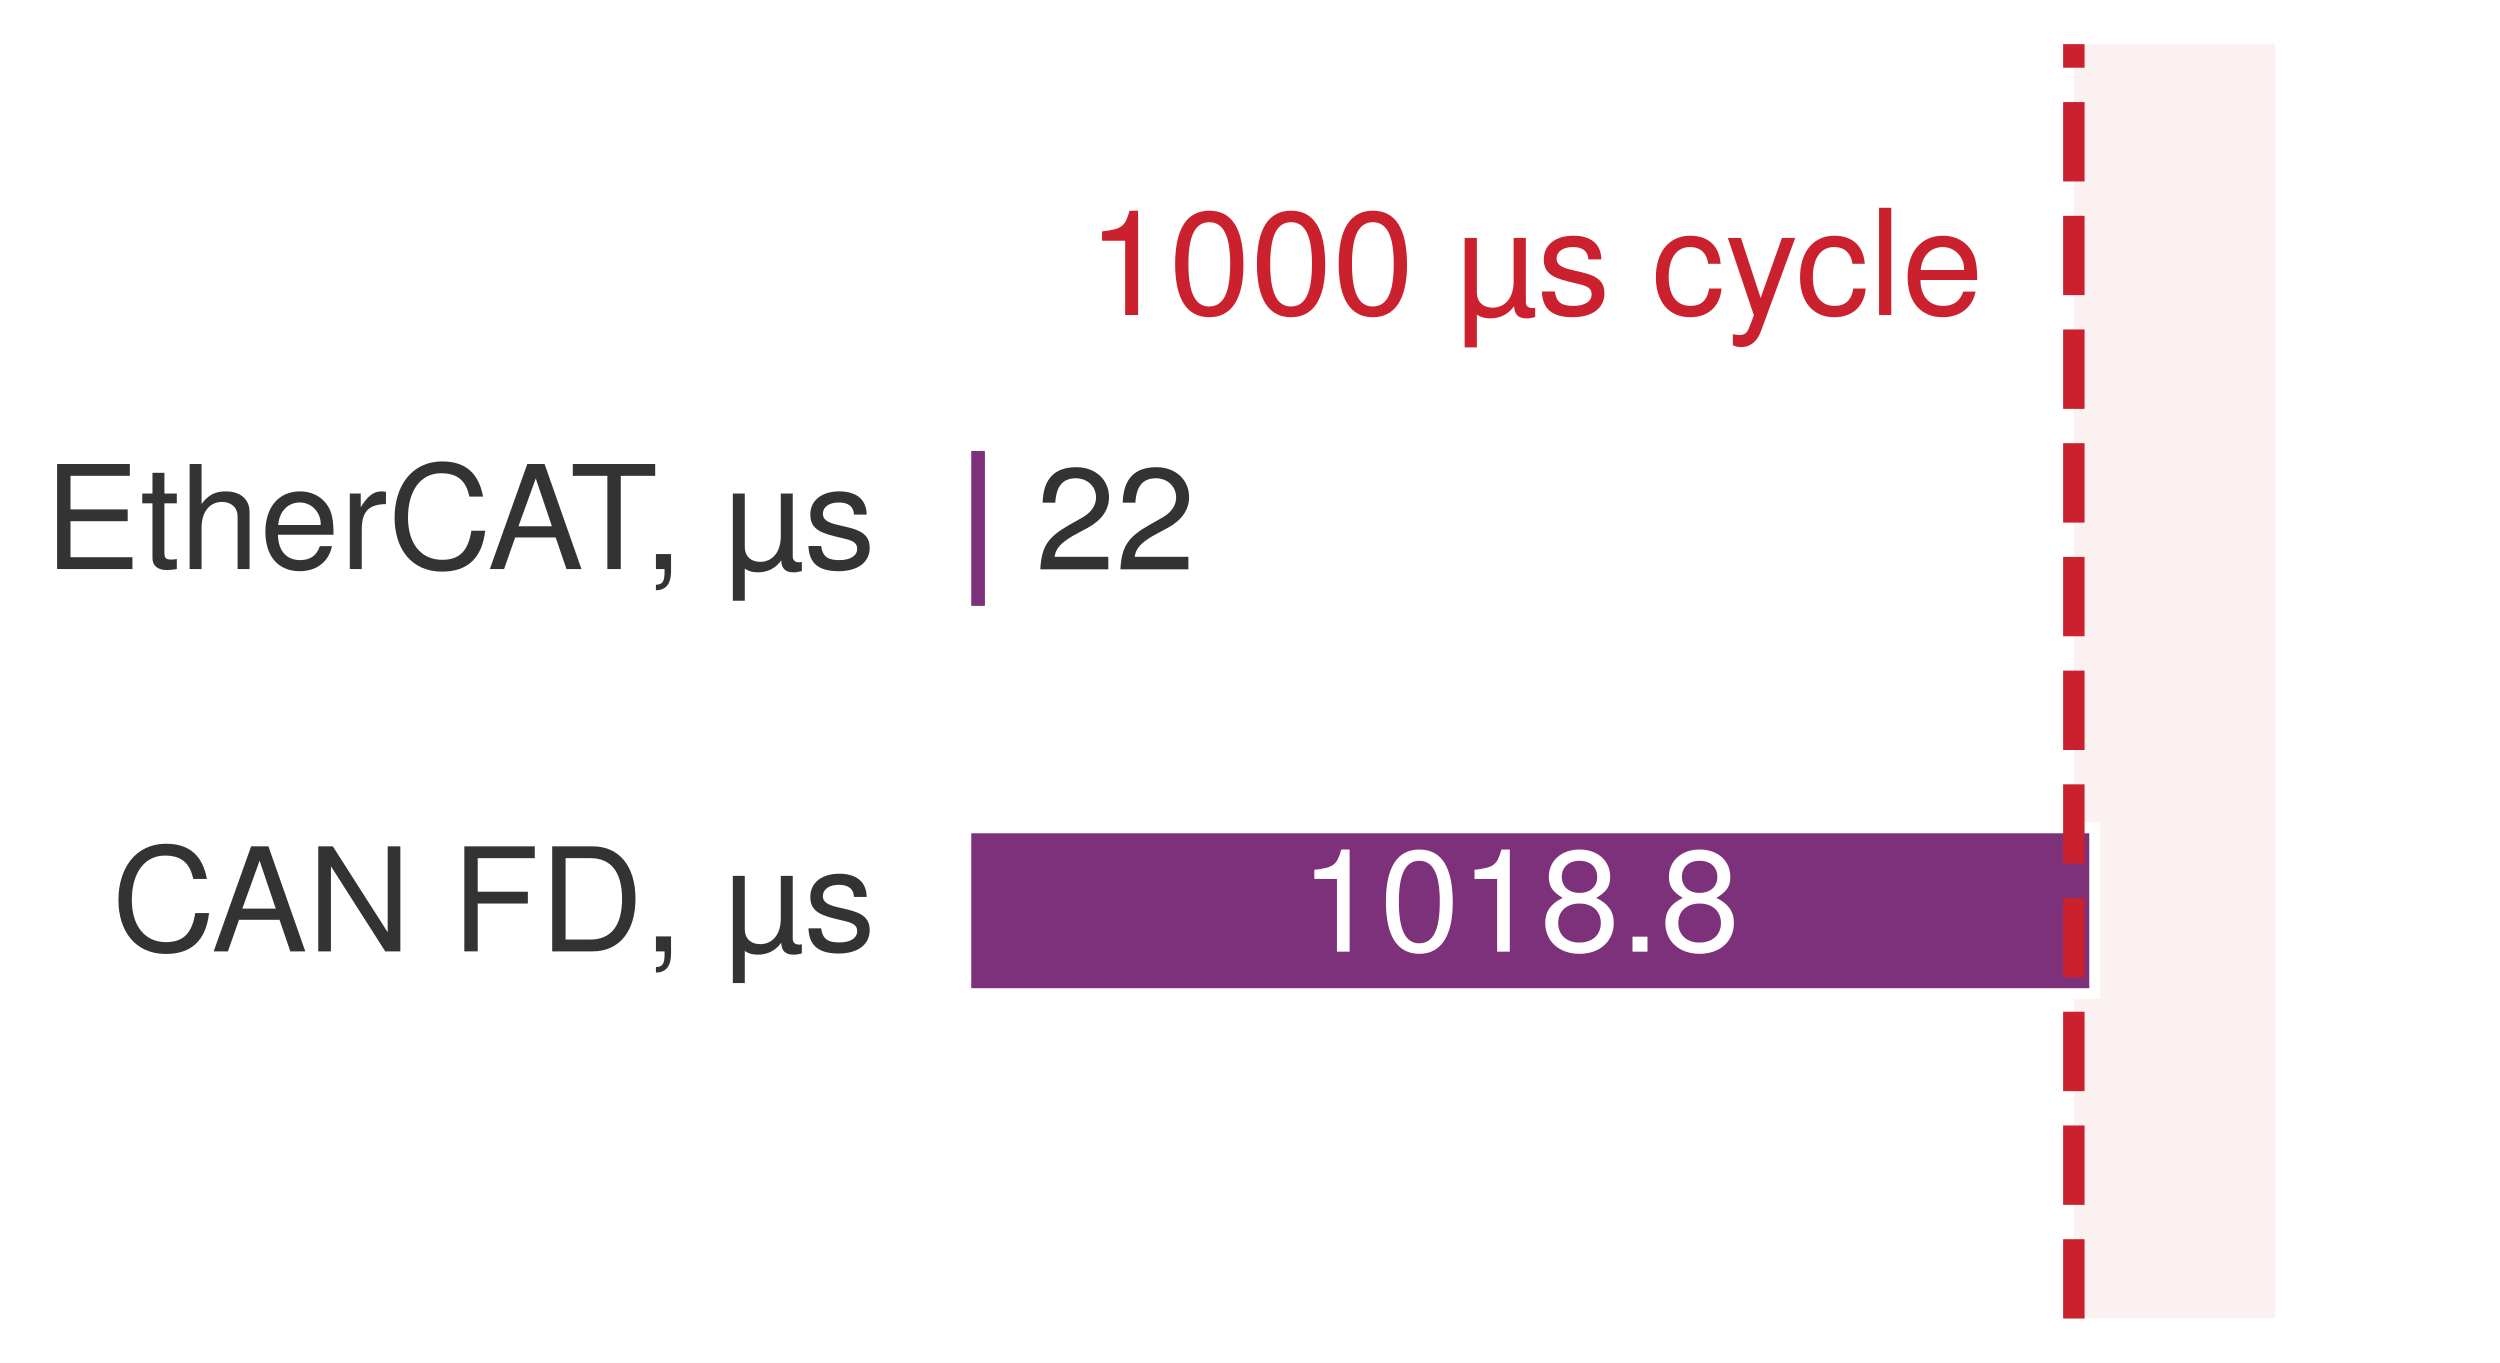
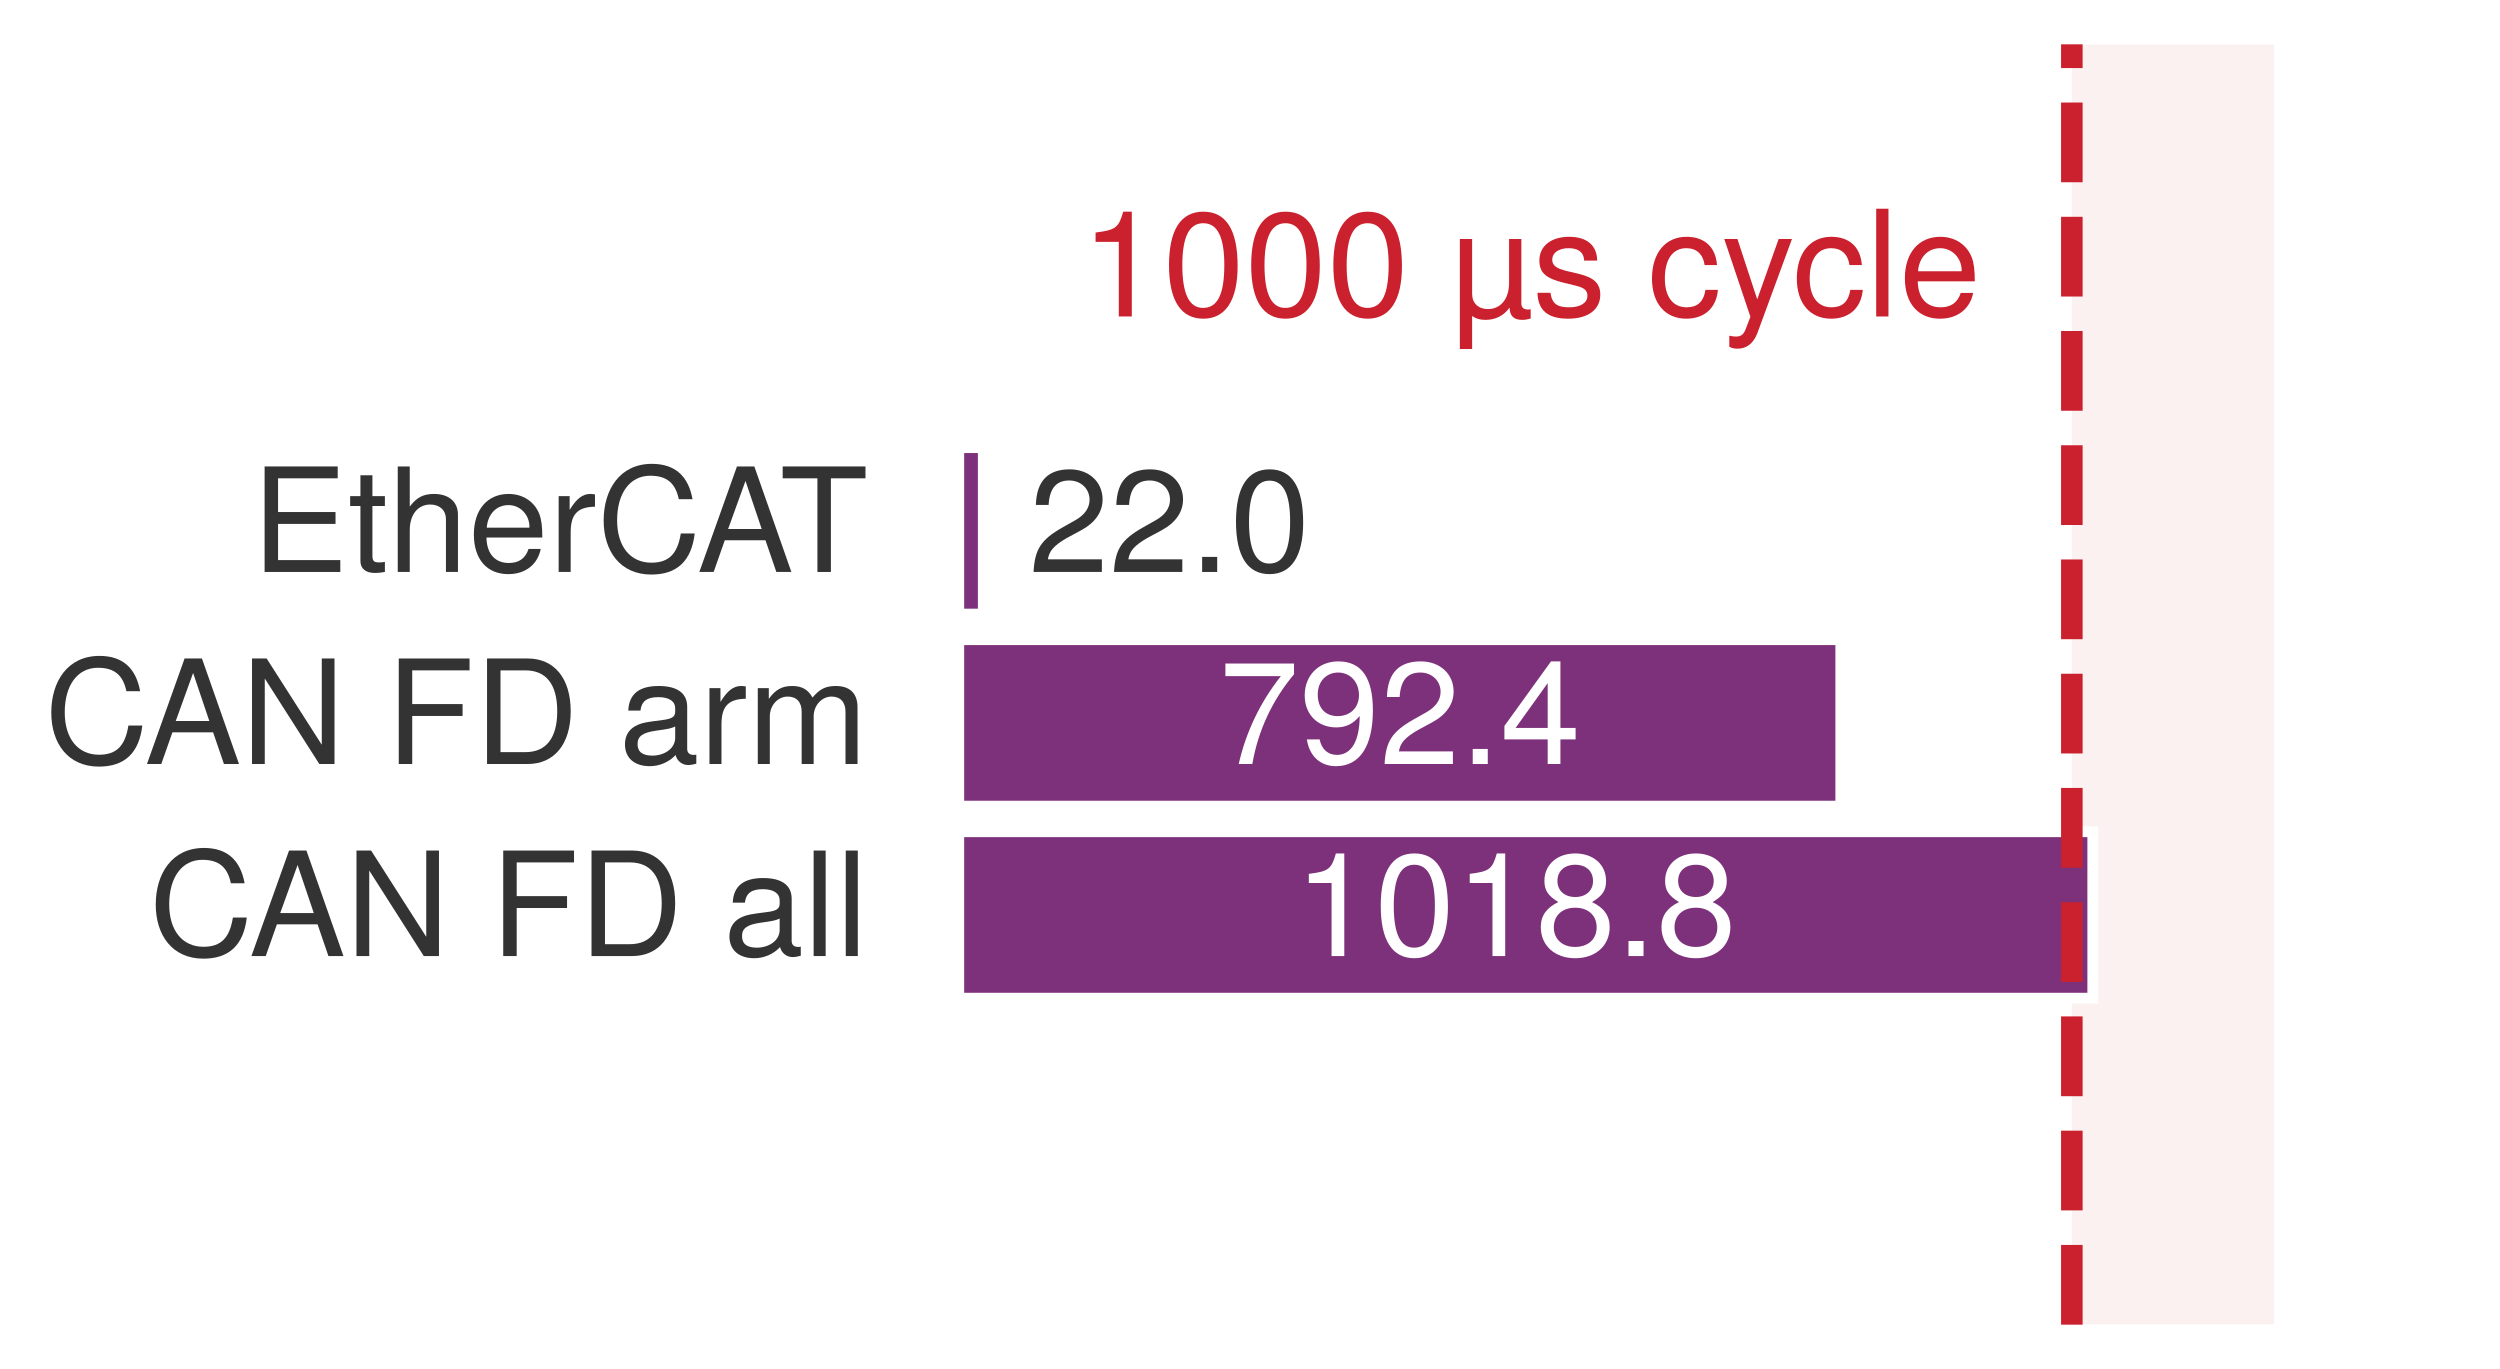
- <svg xmlns="http://www.w3.org/2000/svg" xmlns:xlink="http://www.w3.org/1999/xlink" width="81.566pt" height="44.46pt" viewBox="0 0 81.566 44.46" version="1.1">
+ <svg xmlns="http://www.w3.org/2000/svg" xmlns:xlink="http://www.w3.org/1999/xlink" width="81.191pt" height="44.46pt" viewBox="0 0 81.191 44.46" version="1.1">
  <defs>
    <style type="text/css">*{stroke-linejoin: round; stroke-linecap: butt}</style>
  </defs>
  <g id="figure_1">
    <g id="patch_1">
-       <path d="M 0 44.46 L 81.566 44.46 L 81.566 -0 L 0 -0 z " style="fill: #ffffff" />
+       <path d="M 0 44.46 L 81.191 44.46 L 81.191 -0 L 0 -0 z " style="fill: #ffffff" />
    </g>
    <g id="axes_1">
      <g id="patch_2">
-         <path d="M 6.47 43.02 L 80.126 43.02 L 80.126 1.44 L 6.47 1.44 z " style="fill: #ffffff" />
+         <path d="M 6.095 43.02 L 79.751 43.02 L 79.751 1.44 L 6.095 1.44 z " style="fill: #ffffff" />
      </g>
      <g id="patch_3">
-         <path d="M 67.662 43.02 L 74.234 43.02 L 74.234 1.44 L 67.662 1.44 z " clip-path="url(#p40a089039a)" style="fill: #f2d7d5; opacity: 0.34" />
+         <path d="M 67.286 43.02 L 73.859 43.02 L 73.859 1.44 L 67.286 1.44 z " clip-path="url(#pdafc80be8f)" style="fill: #f2d7d5; opacity: 0.34" />
      </g>
      <g id="patch_4">
-         <path d="M 31.513 19.943 L 32.309 19.943 L 32.309 14.538 L 31.513 14.538 z " clip-path="url(#p40a089039a)" style="fill: #7e317b; stroke: #ffffff; stroke-width: 0.35; stroke-linejoin: miter" />
+         <path d="M 31.138 19.943 L 31.933 19.943 L 31.933 14.538 L 31.138 14.538 z " clip-path="url(#pdafc80be8f)" style="fill: #7e317b; stroke: #ffffff; stroke-width: 0.35; stroke-linejoin: miter" />
      </g>
      <g id="patch_5">
-         <path d="M 31.513 32.417 L 68.341 32.417 L 68.341 27.012 L 31.513 27.012 z " clip-path="url(#p40a089039a)" style="fill: #7e317b; stroke: #ffffff; stroke-width: 0.35; stroke-linejoin: miter" />
+         <path d="M 31.138 26.18 L 59.782 26.18 L 59.782 20.775 L 31.138 20.775 z " clip-path="url(#pdafc80be8f)" style="fill: #7e317b; stroke: #ffffff; stroke-width: 0.35; stroke-linejoin: miter" />
+       </g>
+       <g id="patch_6">
+         <path d="M 31.138 32.417 L 67.966 32.417 L 67.966 27.012 L 31.138 27.012 z " clip-path="url(#pdafc80be8f)" style="fill: #7e317b; stroke: #ffffff; stroke-width: 0.35; stroke-linejoin: miter" />
      </g>
      <g id="matplotlib.axis_1" />
      <g id="matplotlib.axis_2" />
      <g id="line2d_1">
-         <path d="M 67.662 43.02 L 67.662 1.44 " clip-path="url(#p40a089039a)" style="fill: none; stroke-dasharray: 2.59,1.12; stroke-dashoffset: 0; stroke: #cb202d; stroke-width: 0.7" />
+         <path d="M 67.286 43.02 L 67.286 1.44 " clip-path="url(#pdafc80be8f)" style="fill: none; stroke-dasharray: 2.59,1.12; stroke-dashoffset: 0; stroke: #cb202d; stroke-width: 0.7" />
      </g>
      <g id="text_1">
-         <g style="fill: #333333" transform="translate(1.44 18.5658) scale(0.047 -0.047)">
+         <g style="fill: #333333" transform="translate(8.170547 18.5752) scale(0.047 -0.047)">
          <defs>
            <path id="TeXGyreHeros-Regular-32" d="M 3923 0 L 3923 525 L 1171 525 L 1171 2125 L 3712 2125 L 3712 2650 L 1171 2650 L 1171 4141 L 3808 4141 L 3808 4666 L 576 4666 L 576 0 L 3923 0 z " transform="scale(0.015625)" />
            <path id="TeXGyreHeros-Regular-6a" d="M 1626 0 L 1626 448 C 1555 429 1472 422 1370 422 C 1139 422 1075 486 1075 723 L 1075 2918 L 1626 2918 L 1626 3354 L 1075 3354 L 1075 4275 L 544 4275 L 544 3354 L 90 3354 L 90 2918 L 544 2918 L 544 486 C 544 147 774 -45 1190 -45 C 1318 -45 1446 -32 1626 0 z " transform="scale(0.015625)" />
            <path id="TeXGyreHeros-Regular-40" d="M 3110 0 L 3110 2534 C 3110 3098 2707 3450 2054 3450 C 1581 3450 1293 3302 979 2893 L 979 4666 L 448 4666 L 448 0 L 979 0 L 979 1850 C 979 2534 1338 2982 1888 2982 C 2266 2982 2579 2765 2579 2323 L 2579 0 L 3110 0 z " transform="scale(0.015625)" />
            <path id="TeXGyreHeros-Regular-33" d="M 3283 1523 C 3283 2010 3245 2317 3149 2566 C 2931 3117 2419 3450 1792 3450 C 858 3450 256 2758 256 1658 C 256 557 838 -96 1779 -96 C 2547 -96 3078 339 3213 1018 L 2675 1018 C 2528 576 2227 397 1798 397 C 1242 397 826 755 813 1523 L 3283 1523 z M 2714 1997 C 2714 1997 2714 1971 2707 1958 L 826 1958 C 870 2554 1248 2957 1786 2957 C 2310 2957 2714 2522 2714 1997 z " transform="scale(0.015625)" />
            <path id="TeXGyreHeros-Regular-61" d="M 2054 2886 L 2054 3430 C 1965 3443 1920 3450 1850 3450 C 1504 3450 1242 3245 934 2746 L 934 3354 L 448 3354 L 448 0 L 979 0 L 979 1741 C 979 2496 1229 2874 2054 2886 z " transform="scale(0.015625)" />
            <path id="TeXGyreHeros-Regular-2b" d="M 4333 1702 L 3718 1702 C 3578 819 3206 410 2419 410 C 1491 410 902 1120 902 2285 C 902 3482 1466 4256 2368 4256 C 3098 4256 3482 3930 3629 3219 L 4237 3219 C 4051 4243 3462 4781 2438 4781 C 1024 4781 307 3642 307 2278 C 307 915 1043 -115 2413 -115 C 3552 -115 4192 486 4333 1702 z " transform="scale(0.015625)" />
            <path id="TeXGyreHeros-Regular-1c" d="M 4179 0 L 2541 4666 L 1773 4666 L 109 0 L 742 0 L 1235 1402 L 3034 1402 L 3514 0 L 4179 0 z M 2867 1901 L 1382 1901 L 2150 4026 L 2867 1901 z " transform="scale(0.015625)" />
            <path id="TeXGyreHeros-Regular-69" d="M 3795 4141 L 3795 4666 L 134 4666 L 134 4141 L 1670 4141 L 1670 0 L 2266 0 L 2266 4141 L 3795 4141 z " transform="scale(0.015625)" />
-             <path id="TeXGyreHeros-Regular-2e" d="M 1229 -102 L 1229 666 L 557 666 L 557 0 L 941 0 L 941 -115 C 941 -557 858 -685 557 -698 L 557 -941 C 1005 -941 1229 -653 1229 -102 z " transform="scale(0.015625)" />
-             <path id="TeXGyreHeros-Regular-68" transform="scale(0.015625)" />
-             <path id="TeXGyreHeros-Regular-1a6" d="M 3482 -90 L 3482 314 C 3418 301 3392 301 3366 301 C 3181 301 3078 390 3078 563 L 3078 3354 L 2547 3354 L 2547 1453 C 2547 768 2189 320 1632 320 C 1216 320 947 576 947 979 L 947 3354 L 416 3354 L 416 -1408 L 947 -1408 L 947 19 C 1107 -96 1293 -147 1523 -147 C 1958 -147 2317 32 2566 384 C 2579 19 2752 -147 3117 -147 C 3232 -147 3315 -134 3482 -90 z " transform="scale(0.015625)" />
-             <path id="TeXGyreHeros-Regular-63" d="M 2938 941 C 2938 1440 2656 1690 1990 1850 L 1478 1971 C 1043 2074 858 2214 858 2451 C 858 2758 1133 2957 1568 2957 C 1997 2957 2227 2771 2240 2419 L 2803 2419 C 2797 3078 2362 3450 1587 3450 C 806 3450 301 3046 301 2426 C 301 1901 570 1651 1363 1459 L 1862 1338 C 2234 1248 2381 1139 2381 896 C 2381 582 2067 397 1600 397 C 1120 397 851 512 781 1024 L 218 1024 C 243 250 678 -96 1555 -96 C 2400 -96 2938 294 2938 941 z " transform="scale(0.015625)" />
          </defs>
          <use xlink:href="#TeXGyreHeros-Regular-32" />
          <use xlink:href="#TeXGyreHeros-Regular-6a" transform="translate(66.70312 0)" />
          <use xlink:href="#TeXGyreHeros-Regular-40" transform="translate(94 0)" />
          <use xlink:href="#TeXGyreHeros-Regular-33" transform="translate(149.5938 0)" />
          <use xlink:href="#TeXGyreHeros-Regular-61" transform="translate(205.1875 0)" />
          <use xlink:href="#TeXGyreHeros-Regular-2b" transform="translate(238.4844 0)" />
          <use xlink:href="#TeXGyreHeros-Regular-1c" transform="translate(307.6875 0)" />
          <use xlink:href="#TeXGyreHeros-Regular-69" transform="translate(364.8906 0)" />
-           <use xlink:href="#TeXGyreHeros-Regular-2e" transform="translate(415.9844 0)" />
-           <use xlink:href="#TeXGyreHeros-Regular-68" transform="translate(443.7812 0)" />
-           <use xlink:href="#TeXGyreHeros-Regular-1a6" transform="translate(471.5781 0)" />
-           <use xlink:href="#TeXGyreHeros-Regular-63" transform="translate(527.1719 0)" />
        </g>
      </g>
      <g id="text_2">
-         <g style="fill: #333333" transform="translate(33.7817 18.5752) scale(0.047 -0.047)">
+         <g style="fill: #333333" transform="translate(33.40644 18.5752) scale(0.047 -0.047)">
          <defs>
            <path id="TeXGyreHeros-Regular-6c" d="M 3270 3206 C 3270 3974 2675 4538 1818 4538 C 890 4538 352 4064 320 2963 L 883 2963 C 928 3725 1242 4045 1798 4045 C 2310 4045 2694 3680 2694 3194 C 2694 2835 2483 2528 2080 2298 L 1491 1965 C 544 1427 269 998 218 0 L 3238 0 L 3238 557 L 851 557 C 909 928 1114 1165 1670 1491 L 2310 1837 C 2944 2176 3270 2650 3270 3206 z " transform="scale(0.015625)" />
+             <path id="TeXGyreHeros-Regular-59" d="M 1222 0 L 1222 666 L 557 666 L 557 0 L 1222 0 z " transform="scale(0.015625)" />
+             <path id="TeXGyreHeros-Regular-7a" d="M 3245 2182 C 3245 3757 2746 4538 1760 4538 C 781 4538 275 3744 275 2221 C 275 691 787 -96 1760 -96 C 2720 -96 3245 691 3245 2182 z M 2669 2234 C 2669 947 2374 371 1747 371 C 1152 371 851 973 851 2214 C 851 3456 1152 4038 1760 4038 C 2368 4038 2669 3450 2669 2234 z " transform="scale(0.015625)" />
          </defs>
          <use xlink:href="#TeXGyreHeros-Regular-6c" />
          <use xlink:href="#TeXGyreHeros-Regular-6c" transform="translate(55.59375 0)" />
+           <use xlink:href="#TeXGyreHeros-Regular-59" transform="translate(111.1875 0)" />
+           <use xlink:href="#TeXGyreHeros-Regular-7a" transform="translate(138.9844 0)" />
        </g>
      </g>
      <g id="text_3">
-         <g style="fill: #333333" transform="translate(3.638719 31.0398) scale(0.047 -0.047)">
+         <g style="fill: #333333" transform="translate(1.44 24.8122) scale(0.047 -0.047)">
          <defs>
            <path id="TeXGyreHeros-Regular-4d" d="M 4134 0 L 4134 4666 L 3571 4666 L 3571 851 L 1133 4666 L 486 4666 L 486 0 L 1050 0 L 1050 3782 L 3462 0 L 4134 0 z " transform="scale(0.015625)" />
+             <path id="TeXGyreHeros-Regular-68" transform="scale(0.015625)" />
            <path id="TeXGyreHeros-Regular-37" d="M 3706 4141 L 3706 4666 L 576 4666 L 576 0 L 1171 0 L 1171 2125 L 3398 2125 L 3398 2650 L 1171 2650 L 1171 4141 L 3706 4141 z " transform="scale(0.015625)" />
            <path id="TeXGyreHeros-Regular-2f" d="M 4269 2336 C 4269 3782 3552 4666 2368 4666 L 570 4666 L 570 0 L 2368 0 C 3546 0 4269 883 4269 2336 z M 3674 2330 C 3674 1152 3187 525 2266 525 L 1165 525 L 1165 4141 L 2266 4141 C 3187 4141 3674 3520 3674 2330 z " transform="scale(0.015625)" />
+             <path id="TeXGyreHeros-Regular-1d" d="M 3424 13 L 3424 416 C 3366 403 3341 403 3309 403 C 3123 403 3021 499 3021 666 L 3021 2534 C 3021 3130 2586 3450 1760 3450 C 947 3450 448 3136 416 2362 L 954 2362 C 998 2771 1242 2957 1741 2957 C 2221 2957 2490 2778 2490 2458 L 2490 2317 C 2490 2093 2355 1997 1933 1946 C 1178 1850 1062 1824 858 1741 C 467 1581 269 1280 269 870 C 269 262 691 -96 1370 -96 C 1798 -96 2214 83 2509 397 C 2566 141 2797 -45 3059 -45 C 3168 -45 3251 -32 3424 13 z M 2490 1158 C 2490 678 2003 371 1485 371 C 1069 371 826 518 826 883 C 826 1235 1062 1389 1632 1472 C 2195 1549 2310 1574 2490 1658 L 2490 1158 z " transform="scale(0.015625)" />
+             <path id="TeXGyreHeros-Regular-4c" d="M 4864 0 L 4864 2515 C 4864 3117 4531 3450 3904 3450 C 3456 3450 3187 3315 2874 2938 C 2675 3296 2406 3450 1971 3450 C 1523 3450 1229 3283 941 2880 L 941 3354 L 454 3354 L 454 0 L 986 0 L 986 2106 C 986 2592 1338 2982 1773 2982 C 2170 2982 2394 2739 2394 2310 L 2394 0 L 2925 0 L 2925 2106 C 2925 2592 3283 2982 3718 2982 C 4109 2982 4333 2733 4333 2310 L 4333 0 L 4864 0 z " transform="scale(0.015625)" />
          </defs>
          <use xlink:href="#TeXGyreHeros-Regular-2b" />
          <use xlink:href="#TeXGyreHeros-Regular-1c" transform="translate(69.20312 0)" />
          <use xlink:href="#TeXGyreHeros-Regular-4d" transform="translate(135.9062 0)" />
          <use xlink:href="#TeXGyreHeros-Regular-68" transform="translate(208.1094 0)" />
          <use xlink:href="#TeXGyreHeros-Regular-37" transform="translate(235.9062 0)" />
          <use xlink:href="#TeXGyreHeros-Regular-2f" transform="translate(297 0)" />
-           <use xlink:href="#TeXGyreHeros-Regular-2e" transform="translate(369.2031 0)" />
-           <use xlink:href="#TeXGyreHeros-Regular-68" transform="translate(397 0)" />
-           <use xlink:href="#TeXGyreHeros-Regular-1a6" transform="translate(424.7969 0)" />
-           <use xlink:href="#TeXGyreHeros-Regular-63" transform="translate(480.3906 0)" />
+           <use xlink:href="#TeXGyreHeros-Regular-68" transform="translate(369.2031 0)" />
+           <use xlink:href="#TeXGyreHeros-Regular-1d" transform="translate(397 0)" />
+           <use xlink:href="#TeXGyreHeros-Regular-61" transform="translate(452.5938 0)" />
+           <use xlink:href="#TeXGyreHeros-Regular-4c" transform="translate(485.8906 0)" />
        </g>
      </g>
      <g id="text_4">
-         <g style="fill: #ffffff" transform="translate(42.40203 31.0492) scale(0.047 -0.047)">
+         <g style="fill: #ffffff" transform="translate(39.58101 24.8122) scale(0.047 -0.047)">
+           <defs>
+             <path id="TeXGyreHeros-Regular-65" d="M 3328 3968 L 3328 4442 L 294 4442 L 294 3885 L 2746 3885 C 1843 2746 1203 1421 883 0 L 1485 0 C 1734 1466 2374 2835 3328 3968 z " transform="scale(0.015625)" />
+             <path id="TeXGyreHeros-Regular-4f" d="M 3258 2374 C 3258 3795 2765 4538 1728 4538 C 864 4538 243 3923 243 3034 C 243 2189 819 1619 1638 1619 C 2067 1619 2381 1773 2675 2125 C 2669 1018 2310 403 1664 403 C 1267 403 992 653 902 1088 L 339 1088 C 448 346 934 -96 1626 -96 C 2688 -96 3258 806 3258 2374 z M 2643 3046 C 2643 2490 2253 2118 1702 2118 C 1158 2118 819 2470 819 3078 C 819 3654 1203 4045 1722 4045 C 2246 4045 2643 3635 2643 3046 z " transform="scale(0.015625)" />
+             <path id="TeXGyreHeros-Regular-3a" d="M 3328 1088 L 3328 1594 L 2656 1594 L 2656 4538 L 2240 4538 L 179 1683 L 179 1088 L 2093 1088 L 2093 0 L 2656 0 L 2656 1088 L 3328 1088 z M 2093 1594 L 672 1594 L 2093 3578 L 2093 1594 z " transform="scale(0.015625)" />
+           </defs>
+           <use xlink:href="#TeXGyreHeros-Regular-65" />
+           <use xlink:href="#TeXGyreHeros-Regular-4f" transform="translate(55.59375 0)" />
+           <use xlink:href="#TeXGyreHeros-Regular-6c" transform="translate(111.1875 0)" />
+           <use xlink:href="#TeXGyreHeros-Regular-59" transform="translate(166.7812 0)" />
+           <use xlink:href="#TeXGyreHeros-Regular-3a" transform="translate(194.5781 0)" />
+         </g>
+       </g>
+       <g id="text_5">
+         <g style="fill: #333333" transform="translate(4.832812 31.0492) scale(0.047 -0.047)">
+           <defs>
+             <path id="TeXGyreHeros-Regular-49" d="M 966 0 L 966 4666 L 435 4666 L 435 0 L 966 0 z " transform="scale(0.015625)" />
+           </defs>
+           <use xlink:href="#TeXGyreHeros-Regular-2b" />
+           <use xlink:href="#TeXGyreHeros-Regular-1c" transform="translate(69.20312 0)" />
+           <use xlink:href="#TeXGyreHeros-Regular-4d" transform="translate(135.9062 0)" />
+           <use xlink:href="#TeXGyreHeros-Regular-68" transform="translate(208.1094 0)" />
+           <use xlink:href="#TeXGyreHeros-Regular-37" transform="translate(235.9062 0)" />
+           <use xlink:href="#TeXGyreHeros-Regular-2f" transform="translate(297 0)" />
+           <use xlink:href="#TeXGyreHeros-Regular-68" transform="translate(369.2031 0)" />
+           <use xlink:href="#TeXGyreHeros-Regular-1d" transform="translate(397 0)" />
+           <use xlink:href="#TeXGyreHeros-Regular-49" transform="translate(452.5938 0)" />
+           <use xlink:href="#TeXGyreHeros-Regular-49" transform="translate(474.7969 0)" />
+         </g>
+       </g>
+       <g id="text_6">
+         <g style="fill: #ffffff" transform="translate(42.02676 31.0492) scale(0.047 -0.047)">
          <defs>
            <path id="TeXGyreHeros-Regular-53" d="M 2221 0 L 2221 4538 L 1850 4538 C 1651 3840 1523 3744 653 3635 L 653 3232 L 1658 3232 L 1658 0 L 2221 0 z " transform="scale(0.015625)" />
-             <path id="TeXGyreHeros-Regular-7a" d="M 3245 2182 C 3245 3757 2746 4538 1760 4538 C 781 4538 275 3744 275 2221 C 275 691 787 -96 1760 -96 C 2720 -96 3245 691 3245 2182 z M 2669 2234 C 2669 947 2374 371 1747 371 C 1152 371 851 973 851 2214 C 851 3456 1152 4038 1760 4038 C 2368 4038 2669 3450 2669 2234 z " transform="scale(0.015625)" />
            <path id="TeXGyreHeros-Regular-34" d="M 3283 1280 C 3283 1786 3027 2138 2502 2387 C 2970 2669 3123 2899 3123 3328 C 3123 4038 2566 4538 1760 4538 C 960 4538 397 4038 397 3328 C 397 2906 550 2675 1011 2387 C 493 2138 237 1786 237 1286 C 237 454 864 -96 1760 -96 C 2656 -96 3283 454 3283 1280 z M 2547 3315 C 2547 2893 2234 2611 1760 2611 C 1286 2611 973 2893 973 3322 C 973 3757 1286 4038 1760 4038 C 2240 4038 2547 3757 2547 3315 z M 2707 1274 C 2707 736 2323 403 1747 403 C 1197 403 813 742 813 1274 C 813 1805 1197 2138 1760 2138 C 2323 2138 2707 1805 2707 1274 z " transform="scale(0.015625)" />
-             <path id="TeXGyreHeros-Regular-59" d="M 1222 0 L 1222 666 L 557 666 L 557 0 L 1222 0 z " transform="scale(0.015625)" />
          </defs>
          <use xlink:href="#TeXGyreHeros-Regular-53" />
          <use xlink:href="#TeXGyreHeros-Regular-7a" transform="translate(55.59375 0)" />
          <use xlink:href="#TeXGyreHeros-Regular-53" transform="translate(111.1875 0)" />
          <use xlink:href="#TeXGyreHeros-Regular-34" transform="translate(166.7812 0)" />
          <use xlink:href="#TeXGyreHeros-Regular-59" transform="translate(222.375 0)" />
          <use xlink:href="#TeXGyreHeros-Regular-34" transform="translate(250.1719 0)" />
        </g>
      </g>
-       <g id="text_5">
-         <g id="patch_6">
-           <path d="M 34.89 11.91 L 65.291 11.91 L 65.291 5.939 L 34.89 5.939 z " style="fill: #ffffff" />
+       <g id="text_7">
+         <g id="patch_7">
+           <path d="M 34.515 11.91 L 64.916 11.91 L 64.916 5.939 L 34.515 5.939 z " style="fill: #ffffff" />
        </g>
-         <g style="fill: #cb202d" transform="translate(35.46624 10.278) scale(0.048 -0.048)">
+         <g style="fill: #cb202d" transform="translate(35.09097 10.278) scale(0.048 -0.048)">
          <defs>
+             <path id="TeXGyreHeros-Regular-1a6" d="M 3482 -90 L 3482 314 C 3418 301 3392 301 3366 301 C 3181 301 3078 390 3078 563 L 3078 3354 L 2547 3354 L 2547 1453 C 2547 768 2189 320 1632 320 C 1216 320 947 576 947 979 L 947 3354 L 416 3354 L 416 -1408 L 947 -1408 L 947 19 C 1107 -96 1293 -147 1523 -147 C 1958 -147 2317 32 2566 384 C 2579 19 2752 -147 3117 -147 C 3232 -147 3315 -134 3482 -90 z " transform="scale(0.015625)" />
+             <path id="TeXGyreHeros-Regular-63" d="M 2938 941 C 2938 1440 2656 1690 1990 1850 L 1478 1971 C 1043 2074 858 2214 858 2451 C 858 2758 1133 2957 1568 2957 C 1997 2957 2227 2771 2240 2419 L 2803 2419 C 2797 3078 2362 3450 1587 3450 C 806 3450 301 3046 301 2426 C 301 1901 570 1651 1363 1459 L 1862 1338 C 2234 1248 2381 1139 2381 896 C 2381 582 2067 397 1600 397 C 1120 397 851 512 781 1024 L 218 1024 C 243 250 678 -96 1555 -96 C 2400 -96 2938 294 2938 941 z " transform="scale(0.015625)" />
            <path id="TeXGyreHeros-Regular-2c" d="M 3053 1152 L 2515 1152 C 2426 614 2150 397 1696 397 C 1107 397 755 851 755 1645 C 755 2483 1101 2957 1683 2957 C 2131 2957 2413 2694 2477 2227 L 3014 2227 C 2950 3046 2438 3450 1690 3450 C 787 3450 198 2758 198 1645 C 198 563 774 -96 1683 -96 C 2483 -96 2989 384 3053 1152 z " transform="scale(0.015625)" />
            <path id="TeXGyreHeros-Regular-77" d="M 3059 3354 L 2483 3354 L 1555 742 L 698 3354 L 128 3354 L 1261 -13 L 1056 -544 C 966 -781 858 -870 627 -870 C 550 -870 461 -858 346 -832 L 346 -1312 C 454 -1370 563 -1395 704 -1395 C 1082 -1395 1389 -1184 1568 -704 L 3059 3354 z " transform="scale(0.015625)" />
-             <path id="TeXGyreHeros-Regular-49" d="M 966 0 L 966 4666 L 435 4666 L 435 0 L 966 0 z " transform="scale(0.015625)" />
          </defs>
          <use xlink:href="#TeXGyreHeros-Regular-53" />
          <use xlink:href="#TeXGyreHeros-Regular-7a" transform="translate(55.59375 0)" />
          <use xlink:href="#TeXGyreHeros-Regular-7a" transform="translate(111.1875 0)" />
          <use xlink:href="#TeXGyreHeros-Regular-7a" transform="translate(166.7812 0)" />
          <use xlink:href="#TeXGyreHeros-Regular-68" transform="translate(222.375 0)" />
          <use xlink:href="#TeXGyreHeros-Regular-1a6" transform="translate(250.1719 0)" />
          <use xlink:href="#TeXGyreHeros-Regular-63" transform="translate(305.7656 0)" />
          <use xlink:href="#TeXGyreHeros-Regular-68" transform="translate(355.7656 0)" />
          <use xlink:href="#TeXGyreHeros-Regular-2c" transform="translate(383.5625 0)" />
          <use xlink:href="#TeXGyreHeros-Regular-77" transform="translate(433.5625 0)" />
          <use xlink:href="#TeXGyreHeros-Regular-2c" transform="translate(481.5625 0)" />
          <use xlink:href="#TeXGyreHeros-Regular-49" transform="translate(531.5625 0)" />
          <use xlink:href="#TeXGyreHeros-Regular-33" transform="translate(553.7656 0)" />
        </g>
      </g>
    </g>
  </g>
  <defs>
-     <clipPath id="p40a089039a">
-       <rect x="6.47" y="1.44" width="73.656" height="41.58" />
+     <clipPath id="pdafc80be8f">
+       <rect x="6.095" y="1.44" width="73.656" height="41.58" />
    </clipPath>
  </defs>
</svg>
